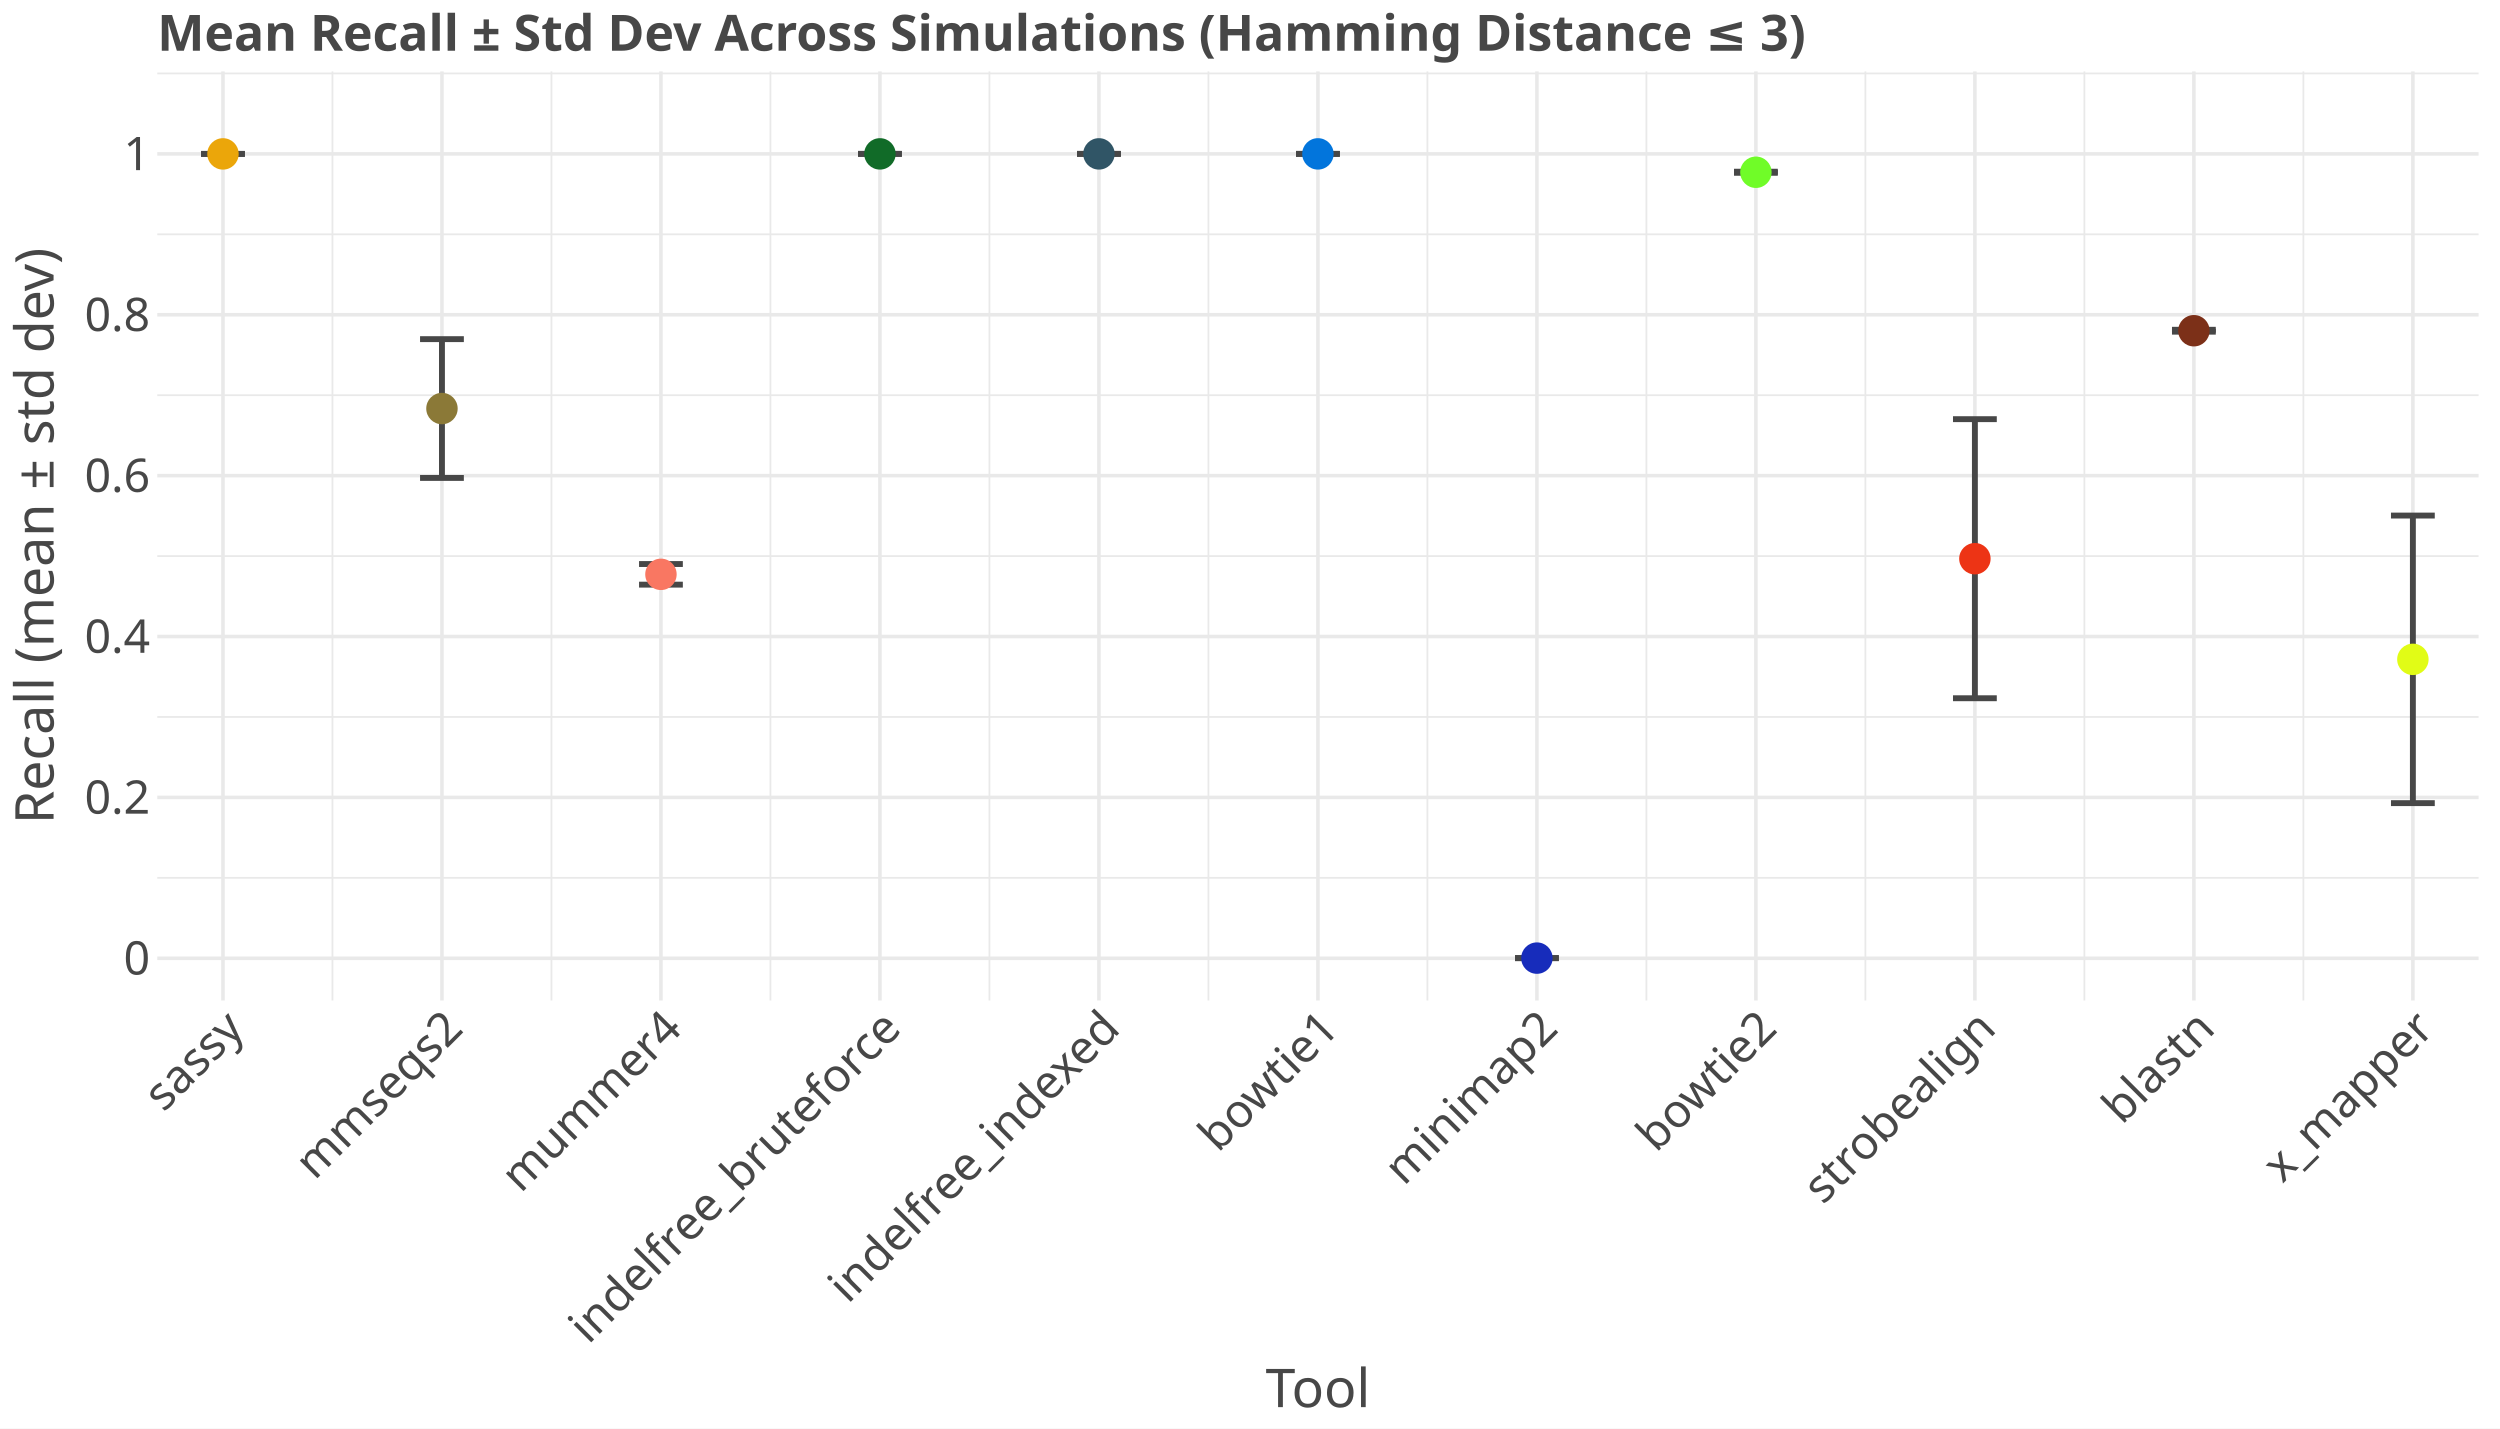
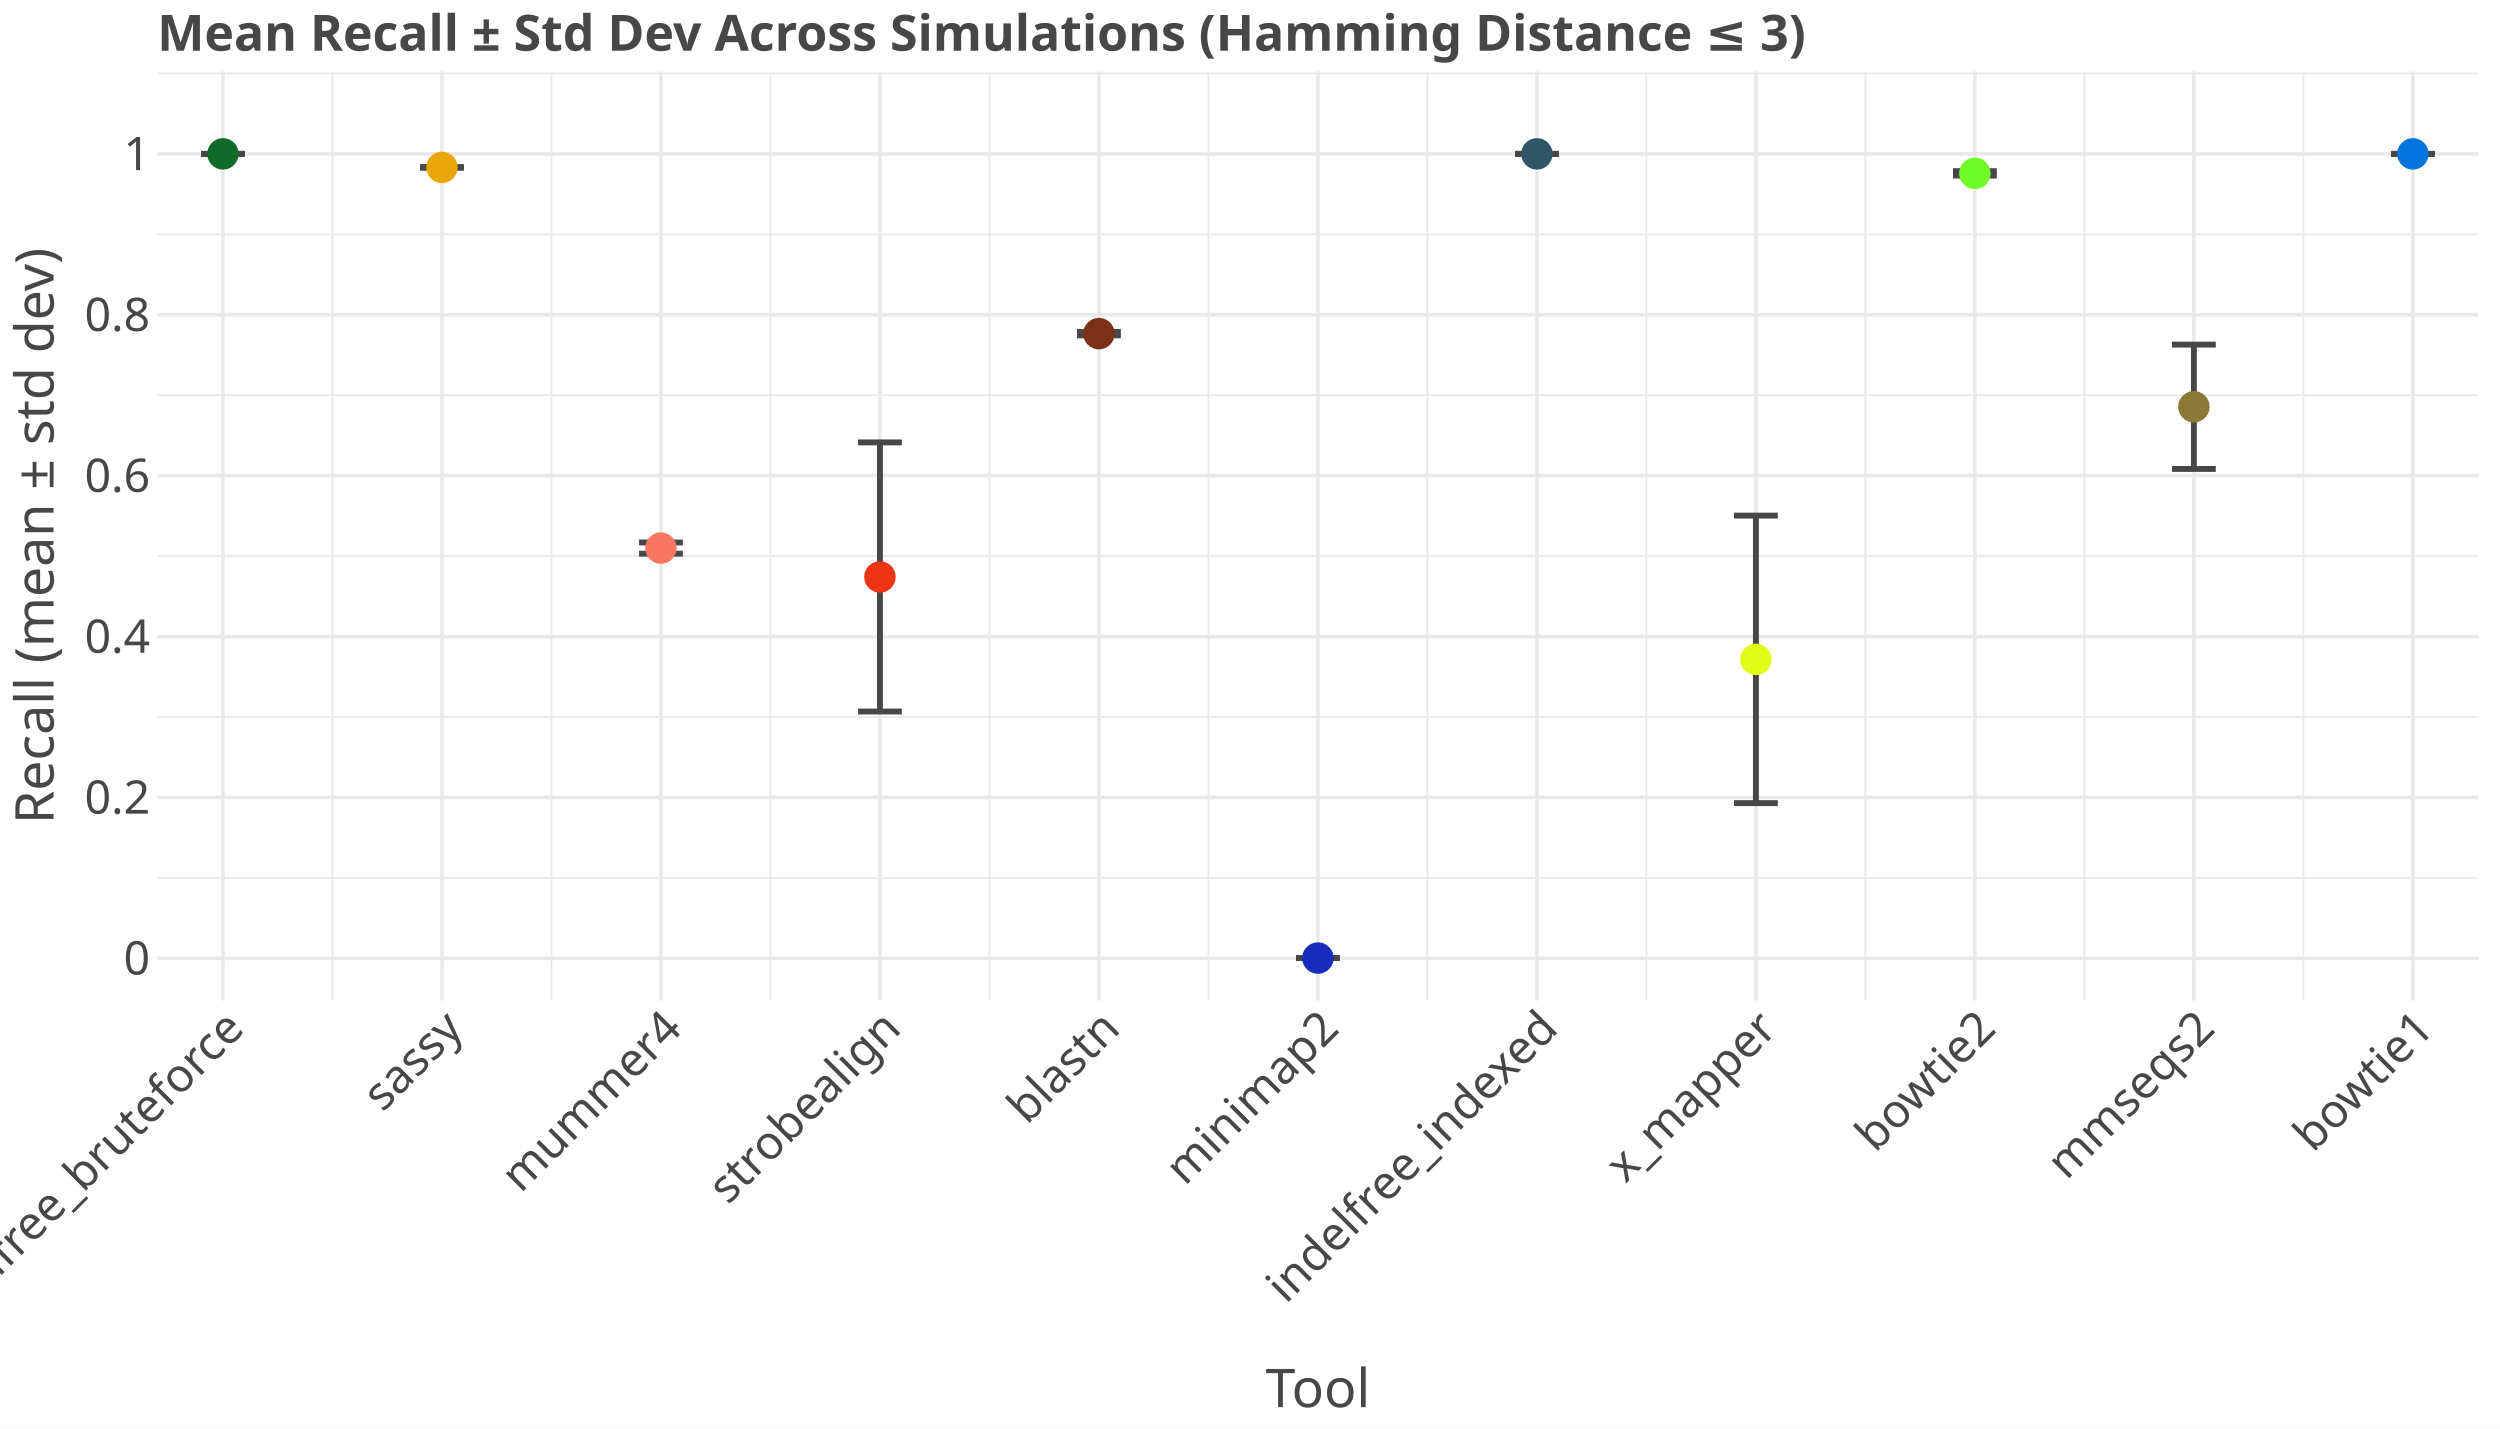
<svg xmlns="http://www.w3.org/2000/svg" display="block" class="plt-container" width="700.0" height="400.0">
  <style type="text/css">
  .plt-container {
   font-family: sans-serif;
   user-select: none;
   -webkit-user-select: none;
   -moz-user-select: none;
   -ms-user-select: none;
}
text {
   text-rendering: optimizeLegibility;
}
- #pUiOB39 .plot-title {
+ #pRFZIKn .plot-title {
fill: #474747;
font-weight: bold;
font-style: normal;
font-family: sans-serif;
font-size: 14.0px;

}
- #pUiOB39 .plot-subtitle {
+ #pRFZIKn .plot-subtitle {
fill: #474747;
font-weight: normal;
font-style: normal;
font-family: sans-serif;
font-size: 15.0px;

}
- #pUiOB39 .plot-caption {
- fill: #474747;
- font-weight: normal;
- font-style: normal;
- font-family: sans-serif;
- font-size: 13.0px;
- 
- }
- #pUiOB39 .hyperlink-element {
+ #pRFZIKn .plot-caption {
+ fill: #474747;
+ font-weight: normal;
+ font-style: normal;
+ font-family: sans-serif;
+ font-size: 13.0px;
+ 
+ }
+ #pRFZIKn .hyperlink-element {
fill: #118ed8;
font-weight: normal;
font-style: normal;

}
- #pUiOB39 .legend-title {
+ #pRFZIKn .legend-title {
fill: #474747;
font-weight: normal;
font-style: normal;
font-family: sans-serif;
font-size: 15.0px;

}
- #pUiOB39 .legend-item {
- fill: #474747;
- font-weight: normal;
- font-style: normal;
- font-family: sans-serif;
- font-size: 13.0px;
- 
- }
- #pUiOB39 .axis-title-x {
+ #pRFZIKn .legend-item {
+ fill: #474747;
+ font-weight: normal;
+ font-style: normal;
+ font-family: sans-serif;
+ font-size: 13.0px;
+ 
+ }
+ #pRFZIKn .axis-title-x {
fill: #474747;
font-weight: normal;
font-style: normal;
font-family: sans-serif;
font-size: 15.0px;

}
- #pUiOB39 .axis-text-x {
- fill: #474747;
- font-weight: normal;
- font-style: normal;
- font-family: sans-serif;
- font-size: 13.0px;
- 
- }
- #dxrS1iQ .axis-tooltip-text-x {
+ #pRFZIKn .axis-text-x {
+ fill: #474747;
+ font-weight: normal;
+ font-style: normal;
+ font-family: sans-serif;
+ font-size: 13.0px;
+ 
+ }
+ #d2OgTXj .axis-tooltip-text-x {
fill: #ffffff;
font-weight: normal;
font-style: normal;
font-family: sans-serif;
font-size: 13.0px;

}
- #pUiOB39 .axis-title-y {
+ #pRFZIKn .axis-title-y {
fill: #474747;
font-weight: normal;
font-style: normal;
font-family: sans-serif;
font-size: 15.0px;

}
- #pUiOB39 .axis-text-y {
- fill: #474747;
- font-weight: normal;
- font-style: normal;
- font-family: sans-serif;
- font-size: 13.0px;
- 
- }
- #dxrS1iQ .axis-tooltip-text-y {
+ #pRFZIKn .axis-text-y {
+ fill: #474747;
+ font-weight: normal;
+ font-style: normal;
+ font-family: sans-serif;
+ font-size: 13.0px;
+ 
+ }
+ #d2OgTXj .axis-tooltip-text-y {
fill: #ffffff;
font-weight: normal;
font-style: normal;
font-family: sans-serif;
font-size: 13.0px;

}
- #pUiOB39 .facet-strip-text-x {
- fill: #474747;
- font-weight: normal;
- font-style: normal;
- font-family: sans-serif;
- font-size: 13.0px;
- 
- }
- #pUiOB39 .facet-strip-text-y {
- fill: #474747;
- font-weight: normal;
- font-style: normal;
- font-family: sans-serif;
- font-size: 13.0px;
- 
- }
- #dxrS1iQ .tooltip-text {
- fill: #474747;
- font-weight: normal;
- font-style: normal;
- font-family: sans-serif;
- font-size: 13.0px;
- 
- }
- #dxrS1iQ .tooltip-title {
+ #pRFZIKn .facet-strip-text-x {
+ fill: #474747;
+ font-weight: normal;
+ font-style: normal;
+ font-family: sans-serif;
+ font-size: 13.0px;
+ 
+ }
+ #pRFZIKn .facet-strip-text-y {
+ fill: #474747;
+ font-weight: normal;
+ font-style: normal;
+ font-family: sans-serif;
+ font-size: 13.0px;
+ 
+ }
+ #d2OgTXj .tooltip-text {
+ fill: #474747;
+ font-weight: normal;
+ font-style: normal;
+ font-family: sans-serif;
+ font-size: 13.0px;
+ 
+ }
+ #d2OgTXj .tooltip-title {
fill: #474747;
font-weight: bold;
font-style: normal;
font-family: sans-serif;
font-size: 13.0px;

}
- #dxrS1iQ .tooltip-label {
+ #d2OgTXj .tooltip-label {
fill: #474747;
font-weight: bold;
font-style: normal;
font-family: sans-serif;
font-size: 13.0px;

}

  </style>
-   <g id="pUiOB39">
+   <g id="pRFZIKn">
    <path fill-rule="evenodd" fill="rgb(255,255,255)" fill-opacity="1.0" d="M0.0 0.0 L0.0 400.0 L700.0 400.0 L700.0 0.0 Z">
    </path>
    <g transform="translate(21.0 20.0 ) ">
      <g>
        <g transform="translate(23.0347 0.0 ) ">
          <g>
            <line x1="49.054" y1="0.0" x2="49.054" y2="260.145" stroke="rgb(233,233,233)" stroke-opacity="1.0" stroke-width="0.5" fill="none">
            </line>
            <line x1="110.371" y1="0.0" x2="110.371" y2="260.145" stroke="rgb(233,233,233)" stroke-opacity="1.0" stroke-width="0.5" fill="none">
            </line>
            <line x1="171.689" y1="0.0" x2="171.689" y2="260.145" stroke="rgb(233,233,233)" stroke-opacity="1.0" stroke-width="0.5" fill="none">
            </line>
            <line x1="233.006" y1="0.0" x2="233.006" y2="260.145" stroke="rgb(233,233,233)" stroke-opacity="1.0" stroke-width="0.5" fill="none">
            </line>
            <line x1="294.324" y1="0.0" x2="294.324" y2="260.145" stroke="rgb(233,233,233)" stroke-opacity="1.0" stroke-width="0.5" fill="none">
            </line>
            <line x1="355.641" y1="0.0" x2="355.641" y2="260.145" stroke="rgb(233,233,233)" stroke-opacity="1.0" stroke-width="0.5" fill="none">
            </line>
            <line x1="416.959" y1="0.0" x2="416.959" y2="260.145" stroke="rgb(233,233,233)" stroke-opacity="1.0" stroke-width="0.5" fill="none">
            </line>
            <line x1="478.276" y1="0.0" x2="478.276" y2="260.145" stroke="rgb(233,233,233)" stroke-opacity="1.0" stroke-width="0.5" fill="none">
            </line>
            <line x1="539.594" y1="0.0" x2="539.594" y2="260.145" stroke="rgb(233,233,233)" stroke-opacity="1.0" stroke-width="0.5" fill="none">
            </line>
            <line x1="600.911" y1="0.0" x2="600.911" y2="260.145" stroke="rgb(233,233,233)" stroke-opacity="1.0" stroke-width="0.5" fill="none">
            </line>
            <line x1="18.395" y1="0.0" x2="18.395" y2="260.145" stroke="rgb(233,233,233)" stroke-opacity="1.0" stroke-width="1.0" fill="none">
            </line>
            <line x1="79.713" y1="0.0" x2="79.713" y2="260.145" stroke="rgb(233,233,233)" stroke-opacity="1.0" stroke-width="1.0" fill="none">
            </line>
            <line x1="141.03" y1="0.0" x2="141.03" y2="260.145" stroke="rgb(233,233,233)" stroke-opacity="1.0" stroke-width="1.0" fill="none">
            </line>
            <line x1="202.348" y1="0.0" x2="202.348" y2="260.145" stroke="rgb(233,233,233)" stroke-opacity="1.0" stroke-width="1.0" fill="none">
            </line>
            <line x1="263.665" y1="0.0" x2="263.665" y2="260.145" stroke="rgb(233,233,233)" stroke-opacity="1.0" stroke-width="1.0" fill="none">
            </line>
            <line x1="324.983" y1="0.0" x2="324.983" y2="260.145" stroke="rgb(233,233,233)" stroke-opacity="1.0" stroke-width="1.0" fill="none">
            </line>
            <line x1="386.3" y1="0.0" x2="386.3" y2="260.145" stroke="rgb(233,233,233)" stroke-opacity="1.0" stroke-width="1.0" fill="none">
            </line>
            <line x1="447.618" y1="0.0" x2="447.618" y2="260.145" stroke="rgb(233,233,233)" stroke-opacity="1.0" stroke-width="1.0" fill="none">
            </line>
            <line x1="508.935" y1="0.0" x2="508.935" y2="260.145" stroke="rgb(233,233,233)" stroke-opacity="1.0" stroke-width="1.0" fill="none">
            </line>
            <line x1="570.253" y1="0.0" x2="570.253" y2="260.145" stroke="rgb(233,233,233)" stroke-opacity="1.0" stroke-width="1.0" fill="none">
            </line>
            <line x1="631.57" y1="0.0" x2="631.57" y2="260.145" stroke="rgb(233,233,233)" stroke-opacity="1.0" stroke-width="1.0" fill="none">
            </line>
          </g>
        </g>
        <g transform="translate(23.0347 0.0 ) ">
          <g>
            <line x1="0.0" y1="225.797" x2="649.965" y2="225.797" stroke="rgb(233,233,233)" stroke-opacity="1.0" stroke-width="0.5" fill="none">
            </line>
            <line x1="0.0" y1="180.75" x2="649.965" y2="180.75" stroke="rgb(233,233,233)" stroke-opacity="1.0" stroke-width="0.5" fill="none">
            </line>
            <line x1="0.0" y1="135.703" x2="649.965" y2="135.703" stroke="rgb(233,233,233)" stroke-opacity="1.0" stroke-width="0.5" fill="none">
            </line>
            <line x1="0.0" y1="90.657" x2="649.965" y2="90.657" stroke="rgb(233,233,233)" stroke-opacity="1.0" stroke-width="0.5" fill="none">
            </line>
            <line x1="0.0" y1="45.61" x2="649.965" y2="45.61" stroke="rgb(233,233,233)" stroke-opacity="1.0" stroke-width="0.5" fill="none">
            </line>
            <line x1="0.0" y1="0.563" x2="649.965" y2="0.563" stroke="rgb(233,233,233)" stroke-opacity="1.0" stroke-width="0.5" fill="none">
            </line>
            <line x1="0.0" y1="248.32" x2="649.965" y2="248.32" stroke="rgb(233,233,233)" stroke-opacity="1.0" stroke-width="1.0" fill="none">
            </line>
            <line x1="0.0" y1="203.274" x2="649.965" y2="203.274" stroke="rgb(233,233,233)" stroke-opacity="1.0" stroke-width="1.0" fill="none">
            </line>
            <line x1="0.0" y1="158.227" x2="649.965" y2="158.227" stroke="rgb(233,233,233)" stroke-opacity="1.0" stroke-width="1.0" fill="none">
            </line>
            <line x1="0.0" y1="113.18" x2="649.965" y2="113.18" stroke="rgb(233,233,233)" stroke-opacity="1.0" stroke-width="1.0" fill="none">
            </line>
            <line x1="0.0" y1="68.133" x2="649.965" y2="68.133" stroke="rgb(233,233,233)" stroke-opacity="1.0" stroke-width="1.0" fill="none">
            </line>
            <line x1="0.0" y1="23.086" x2="649.965" y2="23.086" stroke="rgb(233,233,233)" stroke-opacity="1.0" stroke-width="1.0" fill="none">
            </line>
          </g>
        </g>
      </g>
-       <g clip-path="url(#cur9xkC)" clip-bounds-jfx="[rect (23.035, 0.0), (649.965, 260.145)]">
+       <g clip-path="url(#cFKnZC7)" clip-bounds-jfx="[rect (23.035, 0.0), (649.965, 260.145)]">
        <g transform="translate(23.0347 0.0 ) ">
          <g>
            <g>
              <g>
-                 <line x1="12.263" y1="23.095" x2="24.527" y2="23.095" stroke="rgb(71,71,71)" stroke-opacity="1.0" fill="none" stroke-width="1.65">
-                 </line>
-                 <line x1="12.263" y1="23.088" x2="24.527" y2="23.088" stroke="rgb(71,71,71)" stroke-opacity="1.0" fill="none" stroke-width="1.65">
-                 </line>
-                 <line x1="18.395" y1="23.095" x2="18.395" y2="23.088" stroke="rgb(71,71,71)" stroke-opacity="1.0" fill="none" stroke-width="1.65">
-                 </line>
-               </g>
-               <g>
-                 <line x1="73.581" y1="113.823" x2="85.844" y2="113.823" stroke="rgb(71,71,71)" stroke-opacity="1.0" fill="none" stroke-width="1.65">
-                 </line>
-                 <line x1="73.581" y1="74.961" x2="85.844" y2="74.961" stroke="rgb(71,71,71)" stroke-opacity="1.0" fill="none" stroke-width="1.65">
-                 </line>
-                 <line x1="79.713" y1="113.823" x2="79.713" y2="74.961" stroke="rgb(71,71,71)" stroke-opacity="1.0" fill="none" stroke-width="1.65">
-                 </line>
-               </g>
-               <g>
-                 <line x1="134.898" y1="143.7" x2="147.162" y2="143.7" stroke="rgb(71,71,71)" stroke-opacity="1.0" fill="none" stroke-width="1.65">
-                 </line>
-                 <line x1="134.898" y1="137.929" x2="147.162" y2="137.929" stroke="rgb(71,71,71)" stroke-opacity="1.0" fill="none" stroke-width="1.65">
-                 </line>
-                 <line x1="141.03" y1="143.7" x2="141.03" y2="137.929" stroke="rgb(71,71,71)" stroke-opacity="1.0" fill="none" stroke-width="1.65">
-                 </line>
-               </g>
-               <g>
-                 <line x1="196.216" y1="23.086" x2="208.479" y2="23.086" stroke="rgb(71,71,71)" stroke-opacity="1.0" fill="none" stroke-width="1.65">
-                 </line>
-                 <line x1="196.216" y1="23.086" x2="208.479" y2="23.086" stroke="rgb(71,71,71)" stroke-opacity="1.0" fill="none" stroke-width="1.65">
-                 </line>
-                 <line x1="202.348" y1="23.086" x2="202.348" y2="23.086" stroke="rgb(71,71,71)" stroke-opacity="1.0" fill="none" stroke-width="1.65">
-                 </line>
-               </g>
-               <g>
-                 <line x1="257.533" y1="23.086" x2="269.797" y2="23.086" stroke="rgb(71,71,71)" stroke-opacity="1.0" fill="none" stroke-width="1.65">
-                 </line>
-                 <line x1="257.533" y1="23.086" x2="269.797" y2="23.086" stroke="rgb(71,71,71)" stroke-opacity="1.0" fill="none" stroke-width="1.65">
-                 </line>
-                 <line x1="263.665" y1="23.086" x2="263.665" y2="23.086" stroke="rgb(71,71,71)" stroke-opacity="1.0" fill="none" stroke-width="1.65">
-                 </line>
-               </g>
-               <g>
-                 <line x1="318.851" y1="23.086" x2="331.114" y2="23.086" stroke="rgb(71,71,71)" stroke-opacity="1.0" fill="none" stroke-width="1.65">
-                 </line>
-                 <line x1="318.851" y1="23.086" x2="331.114" y2="23.086" stroke="rgb(71,71,71)" stroke-opacity="1.0" fill="none" stroke-width="1.65">
-                 </line>
-                 <line x1="324.983" y1="23.086" x2="324.983" y2="23.086" stroke="rgb(71,71,71)" stroke-opacity="1.0" fill="none" stroke-width="1.65">
-                 </line>
-               </g>
-               <g>
-                 <line x1="380.168" y1="248.301" x2="392.432" y2="248.301" stroke="rgb(71,71,71)" stroke-opacity="1.0" fill="none" stroke-width="1.65">
-                 </line>
-                 <line x1="380.168" y1="248.244" x2="392.432" y2="248.244" stroke="rgb(71,71,71)" stroke-opacity="1.0" fill="none" stroke-width="1.65">
-                 </line>
-                 <line x1="386.3" y1="248.301" x2="386.3" y2="248.244" stroke="rgb(71,71,71)" stroke-opacity="1.0" fill="none" stroke-width="1.65">
-                 </line>
-               </g>
-               <g>
-                 <line x1="441.486" y1="28.385" x2="453.749" y2="28.385" stroke="rgb(71,71,71)" stroke-opacity="1.0" fill="none" stroke-width="1.65">
-                 </line>
-                 <line x1="441.486" y1="28.077" x2="453.749" y2="28.077" stroke="rgb(71,71,71)" stroke-opacity="1.0" fill="none" stroke-width="1.65">
-                 </line>
-                 <line x1="447.618" y1="28.385" x2="447.618" y2="28.077" stroke="rgb(71,71,71)" stroke-opacity="1.0" fill="none" stroke-width="1.65">
-                 </line>
-               </g>
-               <g>
-                 <line x1="502.803" y1="175.508" x2="515.067" y2="175.508" stroke="rgb(71,71,71)" stroke-opacity="1.0" fill="none" stroke-width="1.65">
-                 </line>
-                 <line x1="502.803" y1="97.366" x2="515.067" y2="97.366" stroke="rgb(71,71,71)" stroke-opacity="1.0" fill="none" stroke-width="1.65">
-                 </line>
-                 <line x1="508.935" y1="175.508" x2="508.935" y2="97.366" stroke="rgb(71,71,71)" stroke-opacity="1.0" fill="none" stroke-width="1.65">
-                 </line>
-               </g>
-               <g>
-                 <line x1="564.121" y1="72.87" x2="576.384" y2="72.87" stroke="rgb(71,71,71)" stroke-opacity="1.0" fill="none" stroke-width="1.65">
-                 </line>
-                 <line x1="564.121" y1="72.337" x2="576.384" y2="72.337" stroke="rgb(71,71,71)" stroke-opacity="1.0" fill="none" stroke-width="1.65">
-                 </line>
-                 <line x1="570.253" y1="72.87" x2="570.253" y2="72.337" stroke="rgb(71,71,71)" stroke-opacity="1.0" fill="none" stroke-width="1.65">
-                 </line>
-               </g>
-               <g>
-                 <line x1="625.438" y1="204.878" x2="637.702" y2="204.878" stroke="rgb(71,71,71)" stroke-opacity="1.0" fill="none" stroke-width="1.65">
-                 </line>
-                 <line x1="625.438" y1="124.358" x2="637.702" y2="124.358" stroke="rgb(71,71,71)" stroke-opacity="1.0" fill="none" stroke-width="1.65">
-                 </line>
-                 <line x1="631.57" y1="204.878" x2="631.57" y2="124.358" stroke="rgb(71,71,71)" stroke-opacity="1.0" fill="none" stroke-width="1.65">
+                 <line x1="12.263" y1="23.086" x2="24.527" y2="23.086" stroke="rgb(71,71,71)" stroke-opacity="1.0" fill="none" stroke-width="1.65">
+                 </line>
+                 <line x1="12.263" y1="23.086" x2="24.527" y2="23.086" stroke="rgb(71,71,71)" stroke-opacity="1.0" fill="none" stroke-width="1.65">
+                 </line>
+                 <line x1="18.395" y1="23.086" x2="18.395" y2="23.086" stroke="rgb(71,71,71)" stroke-opacity="1.0" fill="none" stroke-width="1.65">
+                 </line>
+               </g>
+               <g>
+                 <line x1="73.581" y1="26.991" x2="85.844" y2="26.991" stroke="rgb(71,71,71)" stroke-opacity="1.0" fill="none" stroke-width="1.65">
+                 </line>
+                 <line x1="73.581" y1="26.768" x2="85.844" y2="26.768" stroke="rgb(71,71,71)" stroke-opacity="1.0" fill="none" stroke-width="1.65">
+                 </line>
+                 <line x1="79.713" y1="26.991" x2="79.713" y2="26.768" stroke="rgb(71,71,71)" stroke-opacity="1.0" fill="none" stroke-width="1.65">
+                 </line>
+               </g>
+               <g>
+                 <line x1="134.898" y1="135.027" x2="147.162" y2="135.027" stroke="rgb(71,71,71)" stroke-opacity="1.0" fill="none" stroke-width="1.65">
+                 </line>
+                 <line x1="134.898" y1="131.894" x2="147.162" y2="131.894" stroke="rgb(71,71,71)" stroke-opacity="1.0" fill="none" stroke-width="1.65">
+                 </line>
+                 <line x1="141.03" y1="135.027" x2="141.03" y2="131.894" stroke="rgb(71,71,71)" stroke-opacity="1.0" fill="none" stroke-width="1.65">
+                 </line>
+               </g>
+               <g>
+                 <line x1="196.216" y1="179.224" x2="208.479" y2="179.224" stroke="rgb(71,71,71)" stroke-opacity="1.0" fill="none" stroke-width="1.65">
+                 </line>
+                 <line x1="196.216" y1="103.87" x2="208.479" y2="103.87" stroke="rgb(71,71,71)" stroke-opacity="1.0" fill="none" stroke-width="1.65">
+                 </line>
+                 <line x1="202.348" y1="179.224" x2="202.348" y2="103.87" stroke="rgb(71,71,71)" stroke-opacity="1.0" fill="none" stroke-width="1.65">
+                 </line>
+               </g>
+               <g>
+                 <line x1="257.533" y1="73.901" x2="269.797" y2="73.901" stroke="rgb(71,71,71)" stroke-opacity="1.0" fill="none" stroke-width="1.65">
+                 </line>
+                 <line x1="257.533" y1="72.925" x2="269.797" y2="72.925" stroke="rgb(71,71,71)" stroke-opacity="1.0" fill="none" stroke-width="1.65">
+                 </line>
+                 <line x1="263.665" y1="73.901" x2="263.665" y2="72.925" stroke="rgb(71,71,71)" stroke-opacity="1.0" fill="none" stroke-width="1.65">
+                 </line>
+               </g>
+               <g>
+                 <line x1="318.851" y1="248.272" x2="331.114" y2="248.272" stroke="rgb(71,71,71)" stroke-opacity="1.0" fill="none" stroke-width="1.65">
+                 </line>
+                 <line x1="318.851" y1="248.252" x2="331.114" y2="248.252" stroke="rgb(71,71,71)" stroke-opacity="1.0" fill="none" stroke-width="1.65">
+                 </line>
+                 <line x1="324.983" y1="248.272" x2="324.983" y2="248.252" stroke="rgb(71,71,71)" stroke-opacity="1.0" fill="none" stroke-width="1.65">
+                 </line>
+               </g>
+               <g>
+                 <line x1="380.168" y1="23.086" x2="392.432" y2="23.086" stroke="rgb(71,71,71)" stroke-opacity="1.0" fill="none" stroke-width="1.65">
+                 </line>
+                 <line x1="380.168" y1="23.086" x2="392.432" y2="23.086" stroke="rgb(71,71,71)" stroke-opacity="1.0" fill="none" stroke-width="1.65">
+                 </line>
+                 <line x1="386.3" y1="23.086" x2="386.3" y2="23.086" stroke="rgb(71,71,71)" stroke-opacity="1.0" fill="none" stroke-width="1.65">
+                 </line>
+               </g>
+               <g>
+                 <line x1="441.486" y1="204.879" x2="453.749" y2="204.879" stroke="rgb(71,71,71)" stroke-opacity="1.0" fill="none" stroke-width="1.65">
+                 </line>
+                 <line x1="441.486" y1="124.365" x2="453.749" y2="124.365" stroke="rgb(71,71,71)" stroke-opacity="1.0" fill="none" stroke-width="1.65">
+                 </line>
+                 <line x1="447.618" y1="204.879" x2="447.618" y2="124.365" stroke="rgb(71,71,71)" stroke-opacity="1.0" fill="none" stroke-width="1.65">
+                 </line>
+               </g>
+               <g>
+                 <line x1="502.803" y1="29.167" x2="515.067" y2="29.167" stroke="rgb(71,71,71)" stroke-opacity="1.0" fill="none" stroke-width="1.65">
+                 </line>
+                 <line x1="502.803" y1="27.918" x2="515.067" y2="27.918" stroke="rgb(71,71,71)" stroke-opacity="1.0" fill="none" stroke-width="1.65">
+                 </line>
+                 <line x1="508.935" y1="29.167" x2="508.935" y2="27.918" stroke="rgb(71,71,71)" stroke-opacity="1.0" fill="none" stroke-width="1.65">
+                 </line>
+               </g>
+               <g>
+                 <line x1="564.121" y1="111.304" x2="576.384" y2="111.304" stroke="rgb(71,71,71)" stroke-opacity="1.0" fill="none" stroke-width="1.65">
+                 </line>
+                 <line x1="564.121" y1="76.487" x2="576.384" y2="76.487" stroke="rgb(71,71,71)" stroke-opacity="1.0" fill="none" stroke-width="1.65">
+                 </line>
+                 <line x1="570.253" y1="111.304" x2="570.253" y2="76.487" stroke="rgb(71,71,71)" stroke-opacity="1.0" fill="none" stroke-width="1.65">
+                 </line>
+               </g>
+               <g>
+                 <line x1="625.438" y1="23.086" x2="637.702" y2="23.086" stroke="rgb(71,71,71)" stroke-opacity="1.0" fill="none" stroke-width="1.65">
+                 </line>
+                 <line x1="625.438" y1="23.086" x2="637.702" y2="23.086" stroke="rgb(71,71,71)" stroke-opacity="1.0" fill="none" stroke-width="1.65">
+                 </line>
+                 <line x1="631.57" y1="23.086" x2="631.57" y2="23.086" stroke="rgb(71,71,71)" stroke-opacity="1.0" fill="none" stroke-width="1.65">
                </line>
              </g>
            </g>
            <g>
              <g>
                <g>
-                   <circle fill="#eba60a" stroke="#eba60a" stroke-opacity="0.0" stroke-width="0.0" cx="18.395" cy="23.092" r="4.4" />
-                   <circle fill="#8b7937" stroke="#8b7937" stroke-opacity="0.0" stroke-width="0.0" cx="79.713" cy="94.392" r="4.4" />
-                   <circle fill="#f97762" stroke="#f97762" stroke-opacity="0.0" stroke-width="0.0" cx="141.03" cy="140.815" r="4.4" />
-                   <circle fill="#116b28" stroke="#116b28" stroke-opacity="0.0" stroke-width="0.0" cx="202.348" cy="23.086" r="4.4" />
-                   <circle fill="#305566" stroke="#305566" stroke-opacity="0.0" stroke-width="0.0" cx="263.665" cy="23.086" r="4.4" />
-                   <circle fill="#0275dc" stroke="#0275dc" stroke-opacity="0.0" stroke-width="0.0" cx="324.983" cy="23.086" r="4.4" />
-                   <circle fill="#172cbb" stroke="#172cbb" stroke-opacity="0.0" stroke-width="0.0" cx="386.3" cy="248.272" r="4.4" />
-                   <circle fill="#70fc28" stroke="#70fc28" stroke-opacity="0.0" stroke-width="0.0" cx="447.618" cy="28.231" r="4.4" />
-                   <circle fill="#ed3415" stroke="#ed3415" stroke-opacity="0.0" stroke-width="0.0" cx="508.935" cy="136.437" r="4.4" />
-                   <circle fill="#7c3018" stroke="#7c3018" stroke-opacity="0.0" stroke-width="0.0" cx="570.253" cy="72.603" r="4.4" />
-                   <circle fill="#e1fc16" stroke="#e1fc16" stroke-opacity="0.0" stroke-width="0.0" cx="631.57" cy="164.618" r="4.4" />
+                   <circle fill="#116b28" stroke="#116b28" stroke-opacity="0.0" stroke-width="0.0" cx="18.395" cy="23.086" r="4.4" />
+                   <circle fill="#eba60a" stroke="#eba60a" stroke-opacity="0.0" stroke-width="0.0" cx="79.713" cy="26.879" r="4.4" />
+                   <circle fill="#f97762" stroke="#f97762" stroke-opacity="0.0" stroke-width="0.0" cx="141.03" cy="133.461" r="4.4" />
+                   <circle fill="#ed3415" stroke="#ed3415" stroke-opacity="0.0" stroke-width="0.0" cx="202.348" cy="141.547" r="4.4" />
+                   <circle fill="#7c3018" stroke="#7c3018" stroke-opacity="0.0" stroke-width="0.0" cx="263.665" cy="73.413" r="4.4" />
+                   <circle fill="#172cbb" stroke="#172cbb" stroke-opacity="0.0" stroke-width="0.0" cx="324.983" cy="248.262" r="4.4" />
+                   <circle fill="#305566" stroke="#305566" stroke-opacity="0.0" stroke-width="0.0" cx="386.3" cy="23.086" r="4.4" />
+                   <circle fill="#e1fc16" stroke="#e1fc16" stroke-opacity="0.0" stroke-width="0.0" cx="447.618" cy="164.622" r="4.4" />
+                   <circle fill="#70fc28" stroke="#70fc28" stroke-opacity="0.0" stroke-width="0.0" cx="508.935" cy="28.542" r="4.4" />
+                   <circle fill="#8b7937" stroke="#8b7937" stroke-opacity="0.0" stroke-width="0.0" cx="570.253" cy="93.895" r="4.4" />
+                   <circle fill="#0275dc" stroke="#0275dc" stroke-opacity="0.0" stroke-width="0.0" cx="631.57" cy="23.086" r="4.4" />
                </g>
              </g>
            </g>
          </g>
        </g>
        <defs>
-           <clipPath id="caNzl2S">
+           <clipPath id="cSxEGvG">
            <rect x="23.035" y="0.0" width="649.965" height="260.145">
            </rect>
          </clipPath>
        </defs>
        <defs>
-           <clipPath id="cur9xkC">
+           <clipPath id="cFKnZC7">
            <rect x="23.035" y="0.0" width="649.965" height="260.145">
            </rect>
          </clipPath>
        </defs>
      </g>
      <g>
        <g transform="translate(23.0347 260.1451 ) ">
          <g transform="translate(18.39524 0.0 ) ">
            <g transform="translate(0.0 2.0 ) rotate(-45.0 ) ">
              <text style="font-size:13.0px;" y="0.0" class="axis-text-x" text-anchor="end" dy="0.7em">
+                 <tspan>indelfree_bruteforce</tspan>
+               </text>
+             </g>
+           </g>
+           <g transform="translate(79.71273 0.0 ) ">
+             <g transform="translate(0.0 2.0 ) rotate(-45.0 ) ">
+               <text style="font-size:13.0px;" y="0.0" class="axis-text-x" text-anchor="end" dy="0.7em">
                <tspan>sassy</tspan>
              </text>
            </g>
          </g>
-           <g transform="translate(79.71273 0.0 ) ">
+           <g transform="translate(141.0302 0.0 ) ">
+             <g transform="translate(0.0 2.0 ) rotate(-45.0 ) ">
+               <text style="font-size:13.0px;" y="0.0" class="axis-text-x" text-anchor="end" dy="0.7em">
+                 <tspan>mummer4</tspan>
+               </text>
+             </g>
+           </g>
+           <g transform="translate(202.3477 0.0 ) ">
+             <g transform="translate(0.0 2.0 ) rotate(-45.0 ) ">
+               <text style="font-size:13.0px;" y="0.0" class="axis-text-x" text-anchor="end" dy="0.7em">
+                 <tspan>strobealign</tspan>
+               </text>
+             </g>
+           </g>
+           <g transform="translate(263.6652 0.0 ) ">
+             <g transform="translate(0.0 2.0 ) rotate(-45.0 ) ">
+               <text style="font-size:13.0px;" y="0.0" class="axis-text-x" text-anchor="end" dy="0.7em">
+                 <tspan>blastn</tspan>
+               </text>
+             </g>
+           </g>
+           <g transform="translate(324.9826 0.0 ) ">
+             <g transform="translate(0.0 2.0 ) rotate(-45.0 ) ">
+               <text style="font-size:13.0px;" y="0.0" class="axis-text-x" text-anchor="end" dy="0.7em">
+                 <tspan>minimap2</tspan>
+               </text>
+             </g>
+           </g>
+           <g transform="translate(386.3001 0.0 ) ">
+             <g transform="translate(0.0 2.0 ) rotate(-45.0 ) ">
+               <text style="font-size:13.0px;" y="0.0" class="axis-text-x" text-anchor="end" dy="0.7em">
+                 <tspan>indelfree_indexed</tspan>
+               </text>
+             </g>
+           </g>
+           <g transform="translate(447.6176 0.0 ) ">
+             <g transform="translate(0.0 2.0 ) rotate(-45.0 ) ">
+               <text style="font-size:13.0px;" y="0.0" class="axis-text-x" text-anchor="end" dy="0.7em">
+                 <tspan>x_mapper</tspan>
+               </text>
+             </g>
+           </g>
+           <g transform="translate(508.9351 0.0 ) ">
+             <g transform="translate(0.0 2.0 ) rotate(-45.0 ) ">
+               <text style="font-size:13.0px;" y="0.0" class="axis-text-x" text-anchor="end" dy="0.7em">
+                 <tspan>bowtie2</tspan>
+               </text>
+             </g>
+           </g>
+           <g transform="translate(570.2526 0.0 ) ">
            <g transform="translate(0.0 2.0 ) rotate(-45.0 ) ">
              <text style="font-size:13.0px;" y="0.0" class="axis-text-x" text-anchor="end" dy="0.7em">
                <tspan>mmseqs2</tspan>
              </text>
            </g>
          </g>
-           <g transform="translate(141.0302 0.0 ) ">
-             <g transform="translate(0.0 2.0 ) rotate(-45.0 ) ">
-               <text style="font-size:13.0px;" y="0.0" class="axis-text-x" text-anchor="end" dy="0.7em">
-                 <tspan>mummer4</tspan>
-               </text>
-             </g>
-           </g>
-           <g transform="translate(202.3477 0.0 ) ">
-             <g transform="translate(0.0 2.0 ) rotate(-45.0 ) ">
-               <text style="font-size:13.0px;" y="0.0" class="axis-text-x" text-anchor="end" dy="0.7em">
-                 <tspan>indelfree_bruteforce</tspan>
-               </text>
-             </g>
-           </g>
-           <g transform="translate(263.6652 0.0 ) ">
-             <g transform="translate(0.0 2.0 ) rotate(-45.0 ) ">
-               <text style="font-size:13.0px;" y="0.0" class="axis-text-x" text-anchor="end" dy="0.7em">
-                 <tspan>indelfree_indexed</tspan>
-               </text>
-             </g>
-           </g>
-           <g transform="translate(324.9826 0.0 ) ">
+           <g transform="translate(631.5701 0.0 ) ">
            <g transform="translate(0.0 2.0 ) rotate(-45.0 ) ">
              <text style="font-size:13.0px;" y="0.0" class="axis-text-x" text-anchor="end" dy="0.7em">
                <tspan>bowtie1</tspan>
-               </text>
-             </g>
-           </g>
-           <g transform="translate(386.3001 0.0 ) ">
-             <g transform="translate(0.0 2.0 ) rotate(-45.0 ) ">
-               <text style="font-size:13.0px;" y="0.0" class="axis-text-x" text-anchor="end" dy="0.7em">
-                 <tspan>minimap2</tspan>
-               </text>
-             </g>
-           </g>
-           <g transform="translate(447.6176 0.0 ) ">
-             <g transform="translate(0.0 2.0 ) rotate(-45.0 ) ">
-               <text style="font-size:13.0px;" y="0.0" class="axis-text-x" text-anchor="end" dy="0.7em">
-                 <tspan>bowtie2</tspan>
-               </text>
-             </g>
-           </g>
-           <g transform="translate(508.9351 0.0 ) ">
-             <g transform="translate(0.0 2.0 ) rotate(-45.0 ) ">
-               <text style="font-size:13.0px;" y="0.0" class="axis-text-x" text-anchor="end" dy="0.7em">
-                 <tspan>strobealign</tspan>
-               </text>
-             </g>
-           </g>
-           <g transform="translate(570.2526 0.0 ) ">
-             <g transform="translate(0.0 2.0 ) rotate(-45.0 ) ">
-               <text style="font-size:13.0px;" y="0.0" class="axis-text-x" text-anchor="end" dy="0.7em">
-                 <tspan>blastn</tspan>
-               </text>
-             </g>
-           </g>
-           <g transform="translate(631.5701 0.0 ) ">
-             <g transform="translate(0.0 2.0 ) rotate(-45.0 ) ">
-               <text style="font-size:13.0px;" y="0.0" class="axis-text-x" text-anchor="end" dy="0.7em">
-                 <tspan>x_mapper</tspan>
              </text>
            </g>
          </g>
        </g>
        <g transform="translate(23.0347 0.0 ) ">
          <g transform="translate(0.0 248.3203 ) ">
            <g transform="translate(-2.0 0.0 ) ">
              <text style="font-size:13.0px;" y="0.0" class="axis-text-y" text-anchor="end" dy="0.35em">
                <tspan>0</tspan>
              </text>
            </g>
          </g>
          <g transform="translate(0.0 203.2736 ) ">
            <g transform="translate(-2.0 0.0 ) ">
              <text style="font-size:13.0px;" y="0.0" class="axis-text-y" text-anchor="end" dy="0.35em">
                <tspan>0.2</tspan>
              </text>
            </g>
          </g>
          <g transform="translate(0.0 158.2268 ) ">
            <g transform="translate(-2.0 0.0 ) ">
              <text style="font-size:13.0px;" y="0.0" class="axis-text-y" text-anchor="end" dy="0.35em">
                <tspan>0.4</tspan>
              </text>
            </g>
          </g>
          <g transform="translate(0.0 113.18 ) ">
            <g transform="translate(-2.0 0.0 ) ">
              <text style="font-size:13.0px;" y="0.0" class="axis-text-y" text-anchor="end" dy="0.35em">
                <tspan>0.6</tspan>
              </text>
            </g>
          </g>
          <g transform="translate(0.0 68.13324 ) ">
            <g transform="translate(-2.0 0.0 ) ">
              <text style="font-size:13.0px;" y="0.0" class="axis-text-y" text-anchor="end" dy="0.35em">
                <tspan>0.8</tspan>
              </text>
            </g>
          </g>
          <g transform="translate(0.0 23.08647 ) ">
            <g transform="translate(-2.0 0.0 ) ">
              <text style="font-size:13.0px;" y="0.0" class="axis-text-y" text-anchor="end" dy="0.35em">
                <tspan>1</tspan>
              </text>
            </g>
          </g>
        </g>
      </g>
    </g>
    <g transform="translate(44.0347 14.2 ) ">
      <text style="font-size:14.0px;" y="0.0" class="plot-title">
        <tspan>Mean Recall ± Std Dev Across Simulations (Hamming Distance ≤ 3)</tspan>
      </text>
    </g>
    <g transform="translate(15.0 150.0726 ) rotate(-90.0 ) ">
      <text style="font-size:15.0px;" y="0.0" class="axis-title-y" text-anchor="middle">
        <tspan>Recall (mean ± std dev)</tspan>
      </text>
    </g>
    <g transform="translate(369.0174 394.0 ) ">
      <text style="font-size:15.0px;" y="0.0" class="axis-title-x" text-anchor="middle">
        <tspan>Tool</tspan>
      </text>
    </g>
    <path fill="rgb(0,0,0)" fill-opacity="0.0" stroke="rgb(71,71,71)" stroke-opacity="1.0" stroke-width="0.0" d="M0.0 0.0 L0.0 400.0 L700.0 400.0 L700.0 0.0 Z" pointer-events="none">
    </path>
  </g>
-   <g id="dxrS1iQ">
+   <g id="d2OgTXj">
  </g>
</svg>
